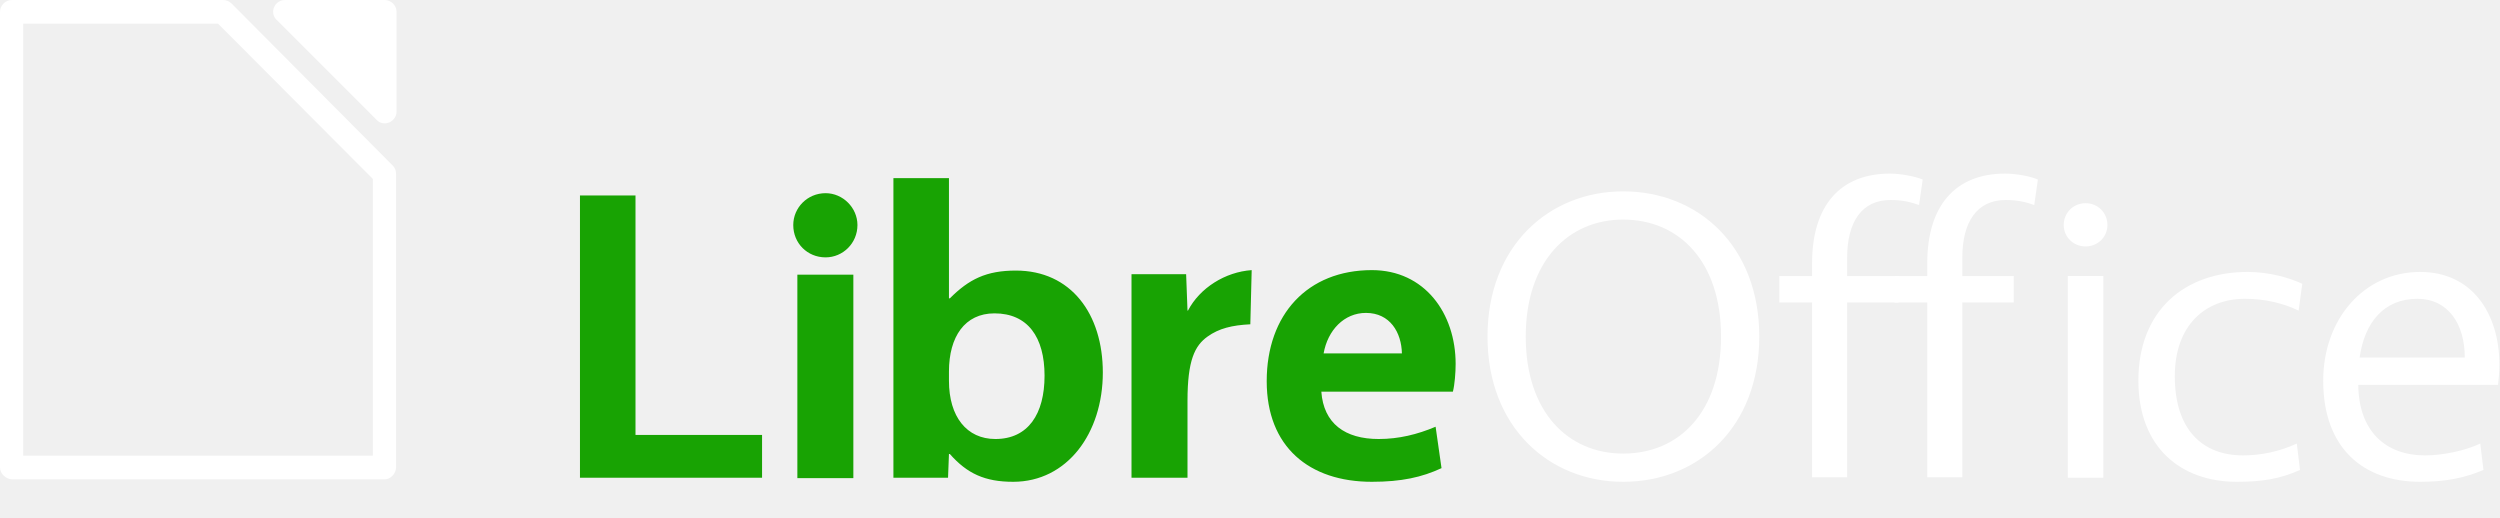
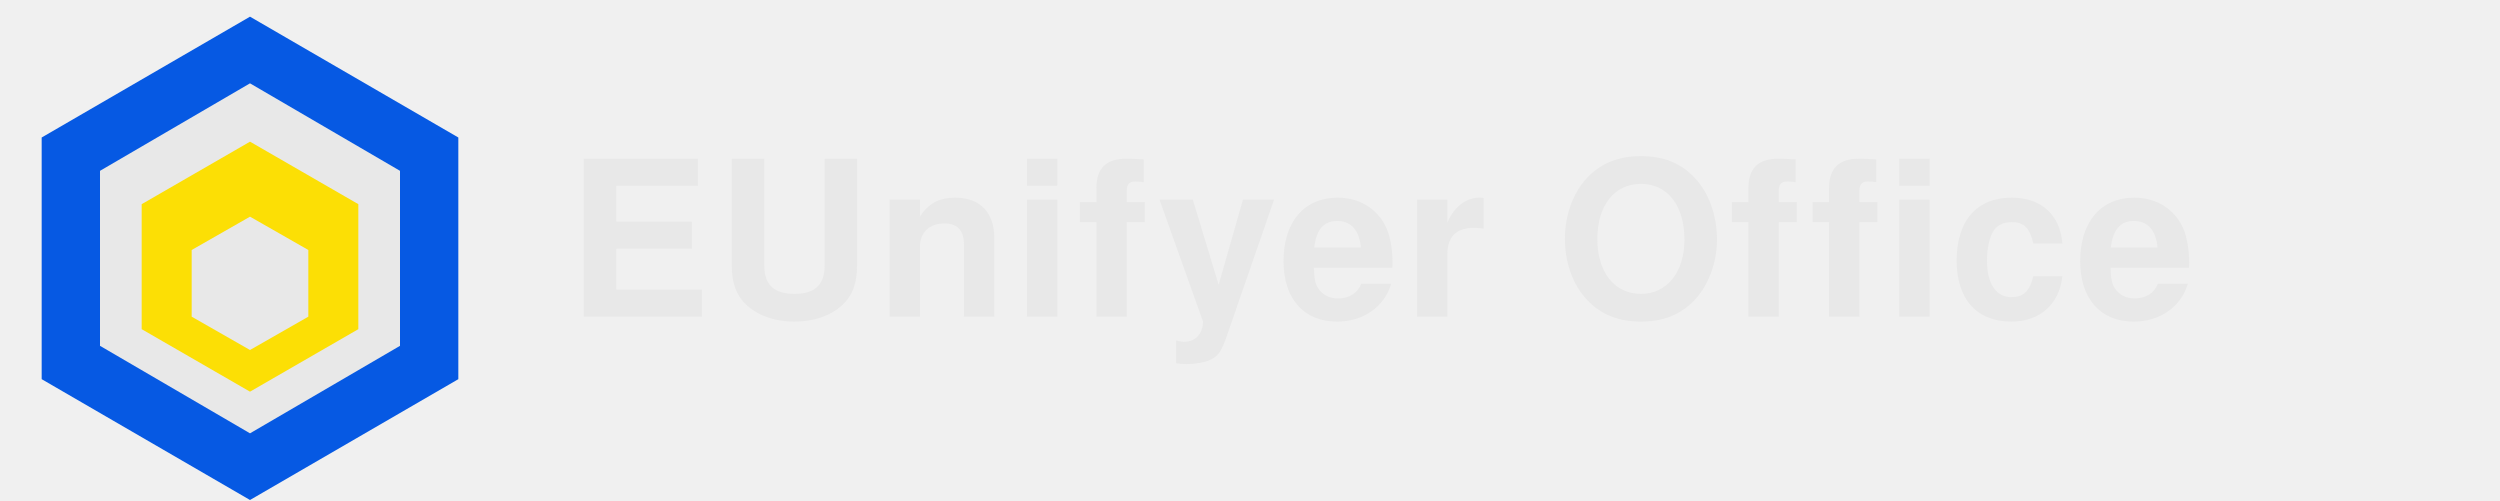
- <svg xmlns="http://www.w3.org/2000/svg" width="345.611" height="71.5" fill-rule="evenodd" stroke-linejoin="round" stroke-width="28.222" preserveAspectRatio="xMidYMid" viewBox="0 0 9144.293 1891.771" id="svg3">
-   <path fill="#18a303" d="m2121.35 714.926v1032.38h666.052v-156.522h-462.906v-875.858zm795.163 1034.045h204.811v-744.311h-204.81zm103.238-807.587c63.275.0 116.56-51.619 116.56-118.224.0-63.275-53.285-116.559-116.56-116.559-66.605.0-118.224 53.284-118.224 116.559.0 66.605 51.62 118.224 118.224 118.224m454.58 149.861h-3.33v-439.594h-203.146v1095.655h199.816l3.33-86.587h3.33c63.274 71.601 128.214 101.573 231.452 101.573 198.151.0 328.031-178.169 328.031-399.63.0-214.802-116.559-372.99-318.04-372.99-108.233.0-171.508 31.638-241.443 101.573m-3.33 268.086c0-128.215 58.28-213.137 166.513-213.137 121.554.0 183.164 86.587 183.164 228.123.0 139.871-59.944 231.453-179.833 231.453-104.903.0-169.843-81.59-169.843-213.137zm1107.311-371.324c-96.577 6.66-189.824 64.94-233.118 148.197h-1.66l-4.99-133.211h-199.815v744.313h204.81v-281.406c0-148.196 26.643-201.48 73.266-234.783 41.628-29.972 89.917-41.628 156.522-44.958zm745.978 343.017c0-184.83-113.23-343.017-306.384-343.017-234.783.0-384.645 161.518-384.645 406.292.0 239.778 154.857 367.993 384.645 367.993 108.232.0 183.164-16.65 254.765-49.954l-21.647-151.527c-66.605 28.308-134.875 44.96-208.141 44.96-123.22.0-201.481-56.615-209.807-173.174H5314.3c6.66-26.643 9.99-69.936 9.99-101.573m-328.032-186.494c88.253.0 129.88 71.601 131.545 148.197h-286.401c14.987-84.922 74.93-148.197 154.856-148.197" id="path1" />
-   <path fill="#fff" d="m5937.056 699.94c-271.416.0-496.207 199.815-496.207 531.176.0 331.361 224.791 531.176 496.207 531.176 274.746.0 497.874-199.815 497.874-531.176.0-331.361-223.128-531.176-497.874-531.176m0 103.238c204.811.0 358.004 153.192 358.004 427.938.0 276.411-153.193 427.938-358.004 427.938-201.48.0-356.338-151.527-356.338-427.938.0-274.746 154.857-427.938 356.338-427.938m691.03 159.852v46.624h-119.89v96.577h119.89v639.41H6756.3v-639.41h188.159v-96.577h-188.16v-66.605c0-133.21 54.95-211.471 158.188-211.471 46.625.0 76.597 8.32 104.904 18.316l13.32-93.247c-28.306-11.656-79.926-21.647-119.891-21.647-181.497.0-284.735 116.559-284.735 328.03z" id="path2" />
-   <path d="M84.922 86.587" id="path10" style="fill:#fff;fill-opacity:1" />
-   <path d="M43.294.001C19.982.001.0 19.982.0 43.294v1666.794c0 21.646 19.982 41.628 43.294 43.293h1363.74c21.646.0 41.628-21.647 41.628-43.293V636.08c0-11.656-3.33-21.647-11.656-29.973L847.551 13.322C839.221 4.992 827.569.001 815.913.001zM84.922 86.587H797.597L1363.74 654.396V1666.794H84.922z" id="path9" style="fill:#fff;fill-opacity:1" />
-   <path d="m1042.371.001c-16.652.0-33.303 9.99-39.964 26.642-6.66 14.986-3.33 33.302 8.33 44.958l366.329 366.328c11.656 13.322 29.972 16.652 46.623 9.99 14.986-6.66 26.642-21.646 26.642-38.298V41.628C1450.331 19.981 1430.349.0 1407.038.0z" id="path8" style="fill:#fff;fill-opacity:1" />
-   <path d="m9137.067 1407.62c3.33-26.642 4.99-49.954 4.99-73.266.0-188.16-99.908-339.686-289.732-339.686-204.811.0-354.672 171.508-354.672 397.965.0 249.77 149.86 369.66 354.672 369.66 91.582.0 159.852-13.322 231.452-43.294l-11.655-96.578c-56.615 26.642-138.206 43.294-201.481 43.294-146.531.0-243.11-89.917-244.774-258.095zm-294.728-314.71c111.563.0 173.173 91.582 173.173 214.802h-384.645c18.317-129.88 89.917-214.802 211.472-214.802" id="path7" style="fill:#fff;fill-opacity:1" />
-   <path d="m7954.826 1375.982c0-186.494 111.563-283.072 256.429-283.072 74.932.0 141.536 16.652 196.486 43.294l13.32-98.243c-46.622-21.647-119.888-43.293-199.815-43.293-228.123.0-399.631 138.205-399.631 397.965.0 243.11 154.857 369.66 359.668 369.66 91.583.0 156.522-9.99 231.453-43.294l-11.655-96.578c-64.941 29.973-133.212 43.294-196.485 43.294-148.197.0-249.77-93.248-249.77-289.733" id="path6" style="fill:#fff;fill-opacity:1" />
-   <path d="m7628.46 901.421c44.959.0 79.927-34.968 79.927-78.261.0-44.959-34.968-79.927-79.927-79.927-44.958.0-79.925 34.968-79.925 79.927.0 43.293 34.967 78.261 79.925 78.261" id="path5" style="fill:#fff;fill-opacity:1" />
-   <path d="m7563.52 1747.306h129.88v-737.652h-129.88z" id="path4" style="fill:#fff;fill-opacity:1" />
-   <path d="m7049.363 963.03v46.624h-119.89v96.577h119.89v639.41h128.214v-639.41h188.16v-96.577h-188.16v-66.605c0-133.21 54.95-211.471 158.189-211.471 46.623.0 76.595 8.32 104.903 18.316l13.32-93.247c-26.64-11.656-78.26-21.647-119.889-21.647-181.498.0-284.736 116.559-284.736 328.03z" id="path3" style="fill:#fff;fill-opacity:1" />
+ <svg xmlns="http://www.w3.org/2000/svg" width="300" height="60" viewBox="0 0 300 60">
+   <polygon points="30,2 55,16.5 55,45.5 30,60 5,45.5 5,16.5" fill="#0659E3" />
+   <polygon points="30,10 48,20.5 48,41.5 30,52 12,41.5 12,20.5" fill="#E8E8E8" />
+   <polygon points="30,17 43,24.5 43,39.5 30,47 17,39.5 17,24.5" fill="#FCDF05" />
+   <polygon points="30,26 37,30 37,38 30,42 23,38 23,30" fill="#E8E8E8" />
+   <text x="68" y="38" font-family="Helvetica, Arial, sans-serif" font-size="26" font-weight="600" fill="#E8E8E8" letter-spacing="0.5">EUnifyer Office</text>
</svg>
